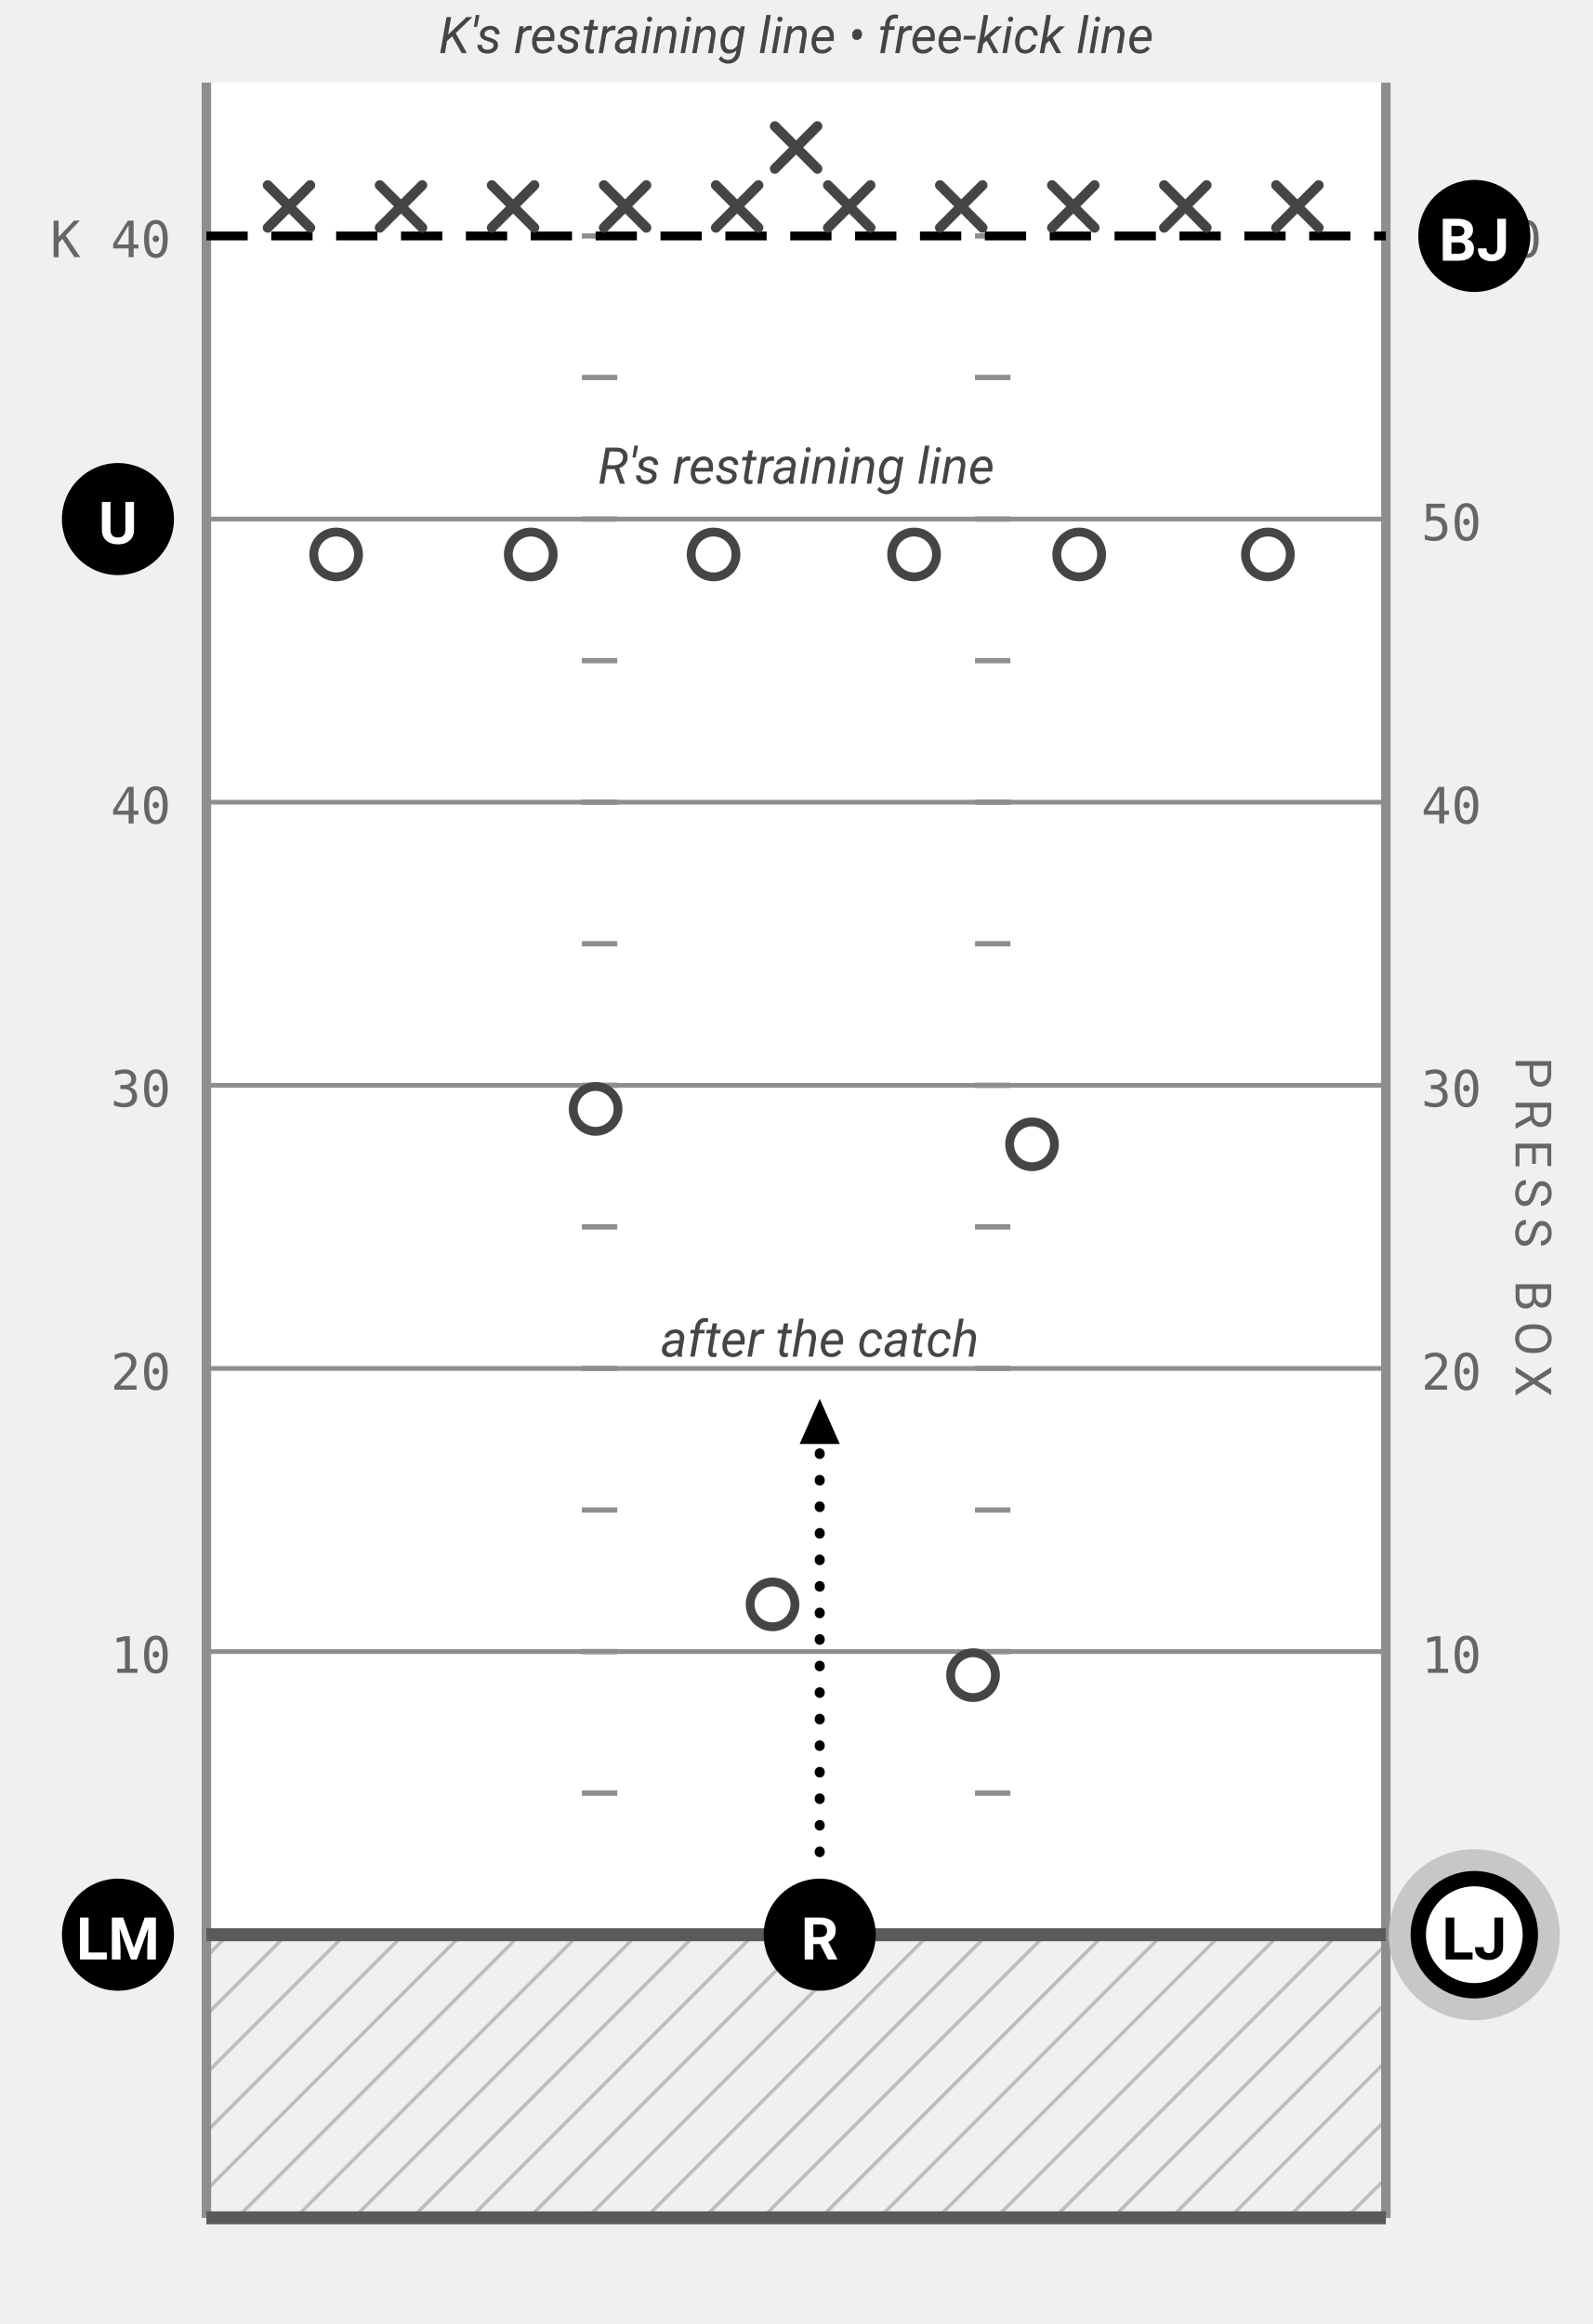
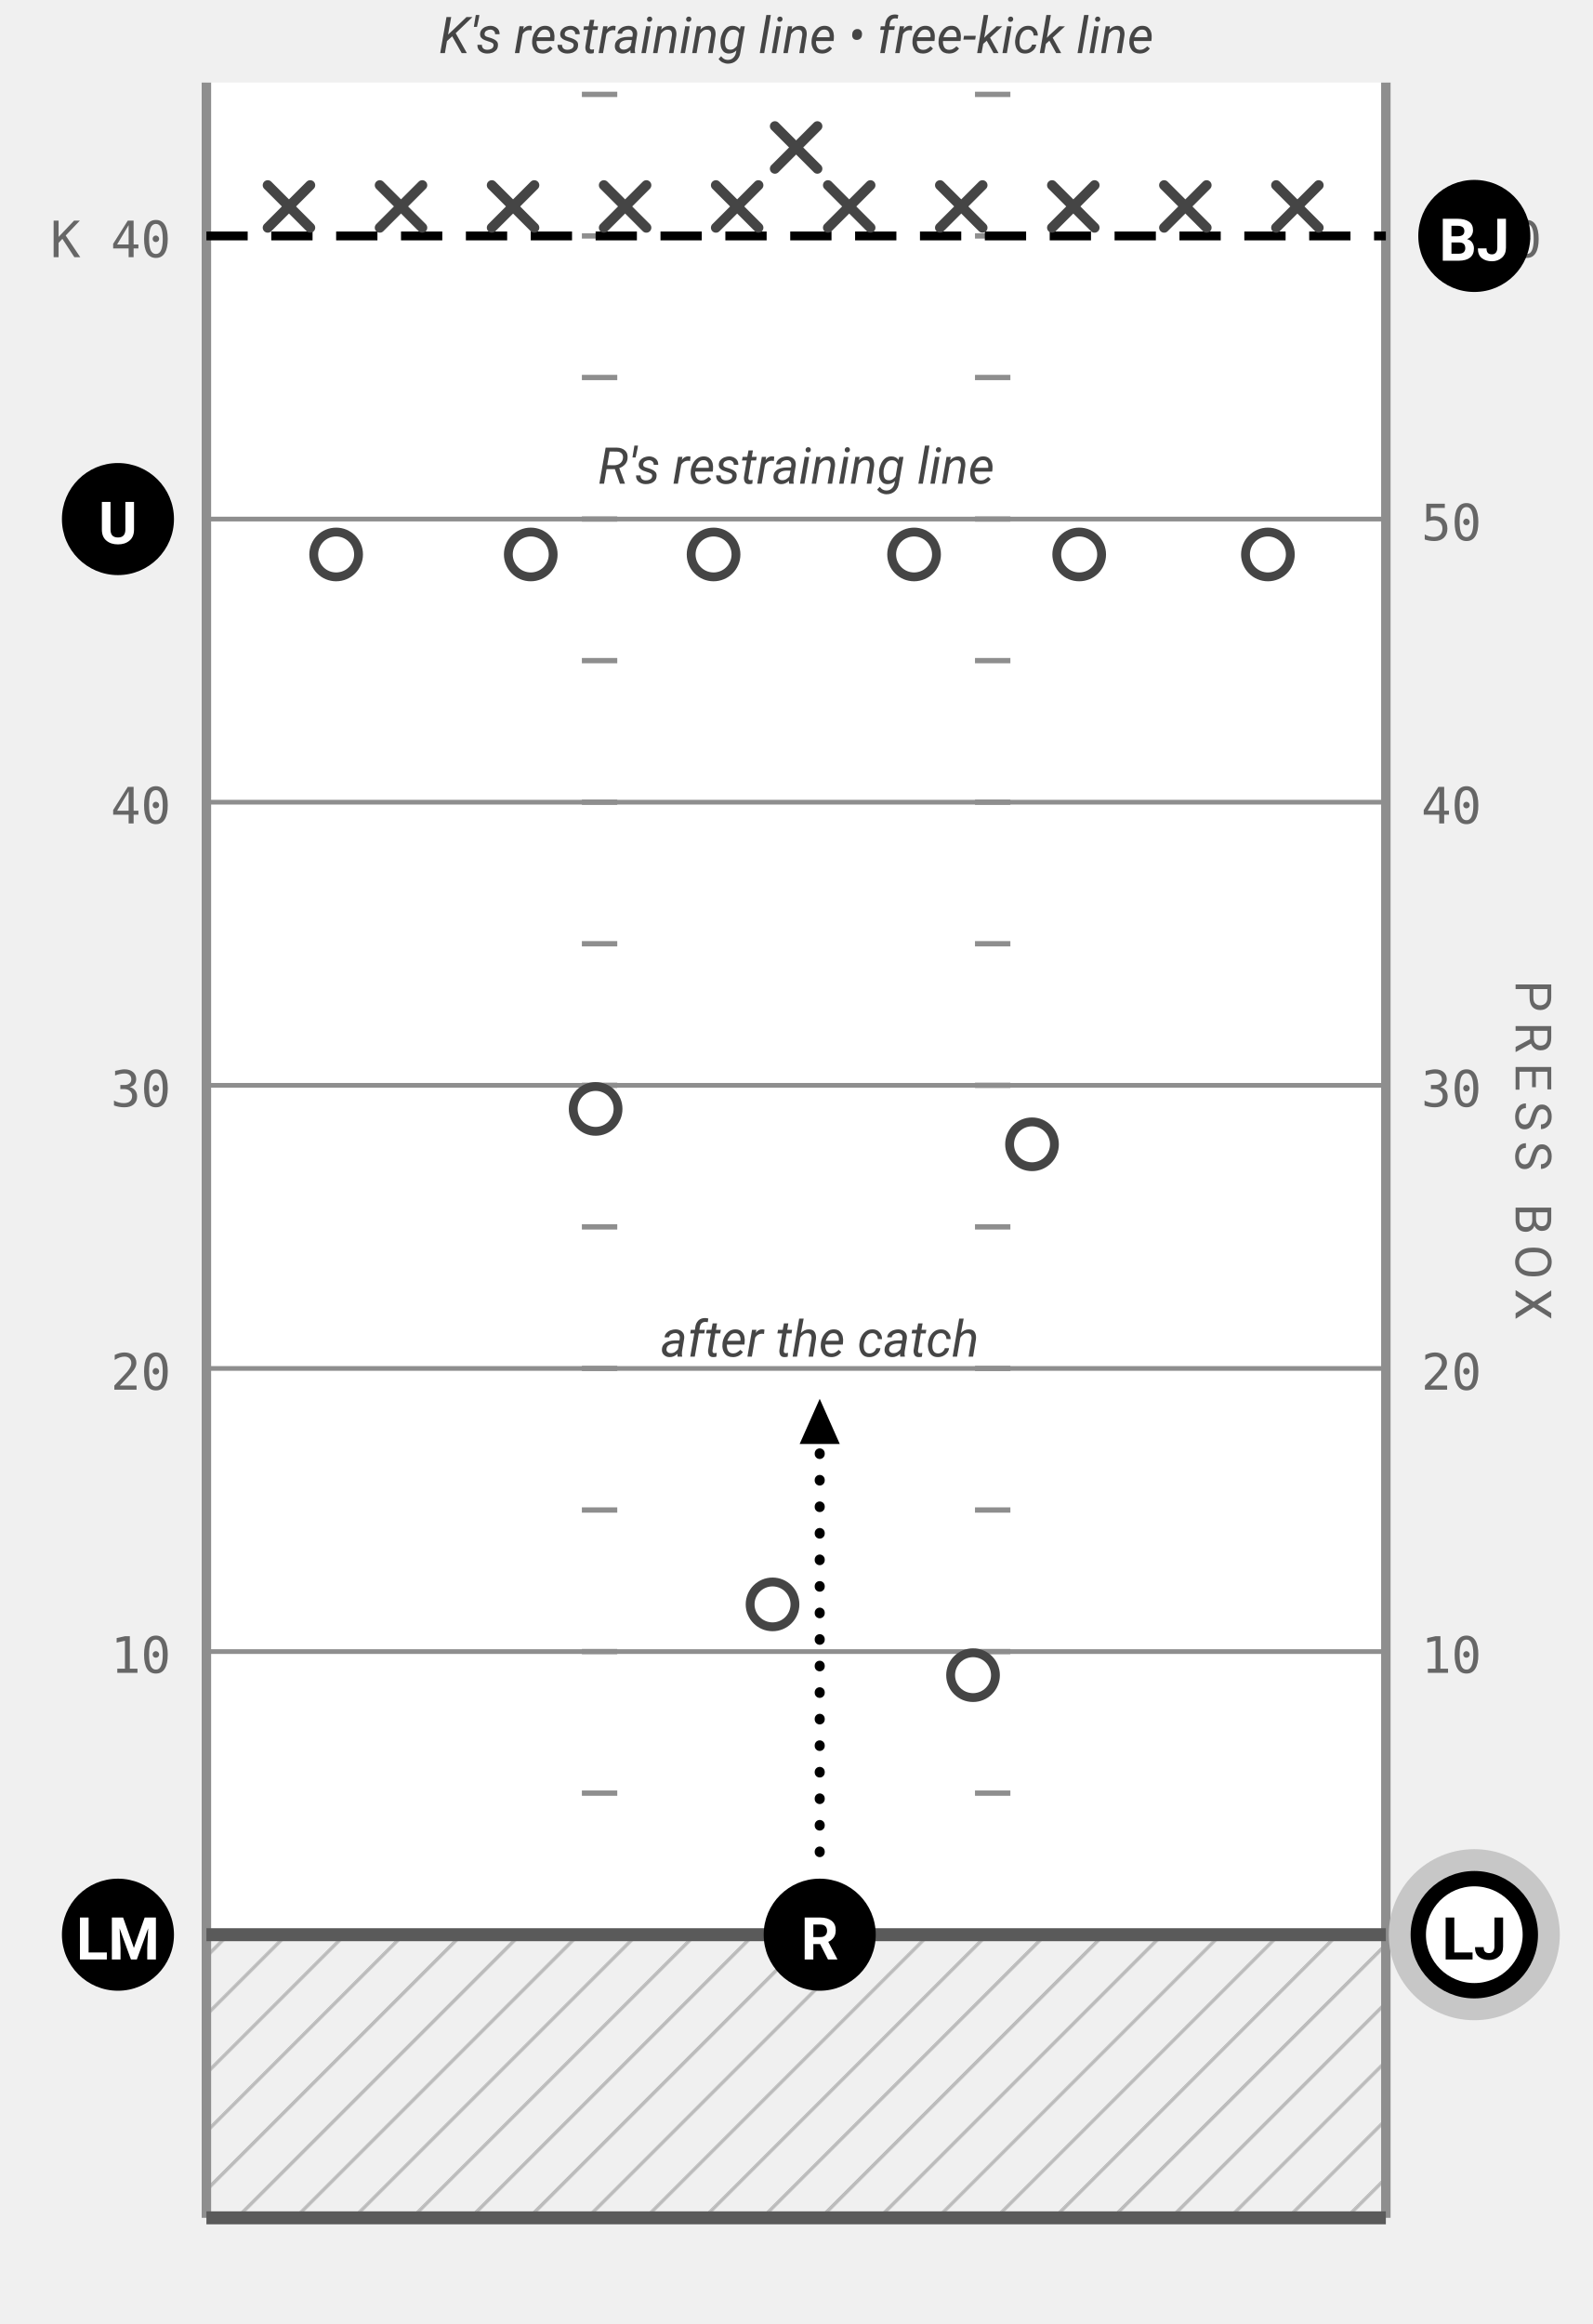
- <svg xmlns="http://www.w3.org/2000/svg" viewBox="0 0 270 394.0" role="img" aria-label="Kickoff — Line Judge position, crew of 5">
+ <svg xmlns="http://www.w3.org/2000/svg" viewBox="0 0 270 394" role="img" aria-label="Kickoff — Line Judge position, crew of 5">
  <style>svg{font-family:system-ui,-apple-system,"Segoe UI",Roboto,"Helvetica Neue",Arial,sans-serif}
.turf{fill:#FFFFFF}
.ez{fill:url(#hz)}
.hl{stroke:#B8B8B8;stroke-width:1.15}
.sl{stroke:#8E8E8E;stroke-width:1.6;fill:none}
.yl{stroke:#8E8E8E;stroke-width:.8;fill:none}
.gl{stroke:#5A5A5A;stroke-width:2.2;fill:none}
.rl{stroke:#000000;stroke-width:1.5;stroke-dasharray:7 4;fill:none}
.hash{stroke:#8E8E8E;stroke-width:.9}
.post{stroke:#000000;stroke-width:3;fill:none;stroke-linecap:round}
.ylab{font-family:ui-monospace,Menlo,Consolas,monospace;font-size:8.5px;fill:#666666}
.ylab.end{text-anchor:end}
.ylab.start{text-anchor:start}
.pb{font-size:8.5px;letter-spacing:.2em;fill:#666666;text-anchor:middle;text-transform:uppercase}
- .note{font-size:8.6px;fill:#454545;font-style:italic}
- .note.middle{text-anchor:middle}
- .note.start{text-anchor:start}
- .note.end{text-anchor:end}
.kp line{stroke:#454545;stroke-width:1.7;stroke-linecap:round}
.rp{fill:none;stroke:#454545;stroke-width:1.5}
.hat-b{fill:#000000}
.hat-w{fill:#FFFFFF;stroke:#000000;stroke-width:2.6}
.halo{fill:#C7C7C7}
.mk{font-size:10px;font-weight:600;text-anchor:middle}
.mk-l{fill:#FFFFFF}
.mk-d{fill:#000000}
.mv{stroke:#000000;stroke-width:1.7;fill:none;stroke-dasharray:.1 4.4;stroke-linecap:round}
- .arh{fill:#000000}</style>
+ .arh{fill:#000000}
+ .mvlab{font-size:8.4px;fill:#454545;text-anchor:middle;font-style:italic}
+ .note{font-size:8.6px;fill:#454545;font-style:italic}
+ .note.middle{text-anchor:middle}
+ .note.start{text-anchor:start}
+ .note.end{text-anchor:end}
+ .flagk{fill:#000000}
+ .flagt{stroke:#000000;stroke-width:1.4;stroke-linecap:round}</style>
  <defs>
    <pattern id="hz" width="7" height="7" patternUnits="userSpaceOnUse" patternTransform="rotate(45)">
      <line x1="0" y1="0" x2="0" y2="7" class="hl" />
    </pattern>
    <marker id="ar" viewBox="0 0 10 10" refX="8" refY="5" markerWidth="5" markerHeight="5" orient="auto-start-reverse">
      <path d="M0,1 L9,5 L0,9 z" class="arh" />
    </marker>
  </defs>
-   <rect x="35.0" y="14.0" width="200.0" height="314.0" class="turf" />
-   <rect x="35.0" y="328.0" width="200.0" height="48.0" class="ez" />
-   <line x1="98.667" y1="40.0" x2="104.667" y2="40.0" class="hash" />
-   <line x1="165.333" y1="40.0" x2="171.333" y2="40.0" class="hash" />
-   <line x1="98.667" y1="64.0" x2="104.667" y2="64.0" class="hash" />
-   <line x1="165.333" y1="64.0" x2="171.333" y2="64.0" class="hash" />
-   <line x1="98.667" y1="88.0" x2="104.667" y2="88.0" class="hash" />
-   <line x1="165.333" y1="88.0" x2="171.333" y2="88.0" class="hash" />
-   <line x1="98.667" y1="112.0" x2="104.667" y2="112.0" class="hash" />
-   <line x1="165.333" y1="112.0" x2="171.333" y2="112.0" class="hash" />
-   <line x1="98.667" y1="136.0" x2="104.667" y2="136.0" class="hash" />
-   <line x1="165.333" y1="136.0" x2="171.333" y2="136.0" class="hash" />
-   <line x1="98.667" y1="160.0" x2="104.667" y2="160.0" class="hash" />
-   <line x1="165.333" y1="160.0" x2="171.333" y2="160.0" class="hash" />
-   <line x1="98.667" y1="184.0" x2="104.667" y2="184.0" class="hash" />
-   <line x1="165.333" y1="184.0" x2="171.333" y2="184.0" class="hash" />
-   <line x1="98.667" y1="208.0" x2="104.667" y2="208.0" class="hash" />
-   <line x1="165.333" y1="208.0" x2="171.333" y2="208.0" class="hash" />
-   <line x1="98.667" y1="232.0" x2="104.667" y2="232.0" class="hash" />
-   <line x1="165.333" y1="232.0" x2="171.333" y2="232.0" class="hash" />
-   <line x1="98.667" y1="256.0" x2="104.667" y2="256.0" class="hash" />
-   <line x1="165.333" y1="256.0" x2="171.333" y2="256.0" class="hash" />
-   <line x1="98.667" y1="280.0" x2="104.667" y2="280.0" class="hash" />
-   <line x1="165.333" y1="280.0" x2="171.333" y2="280.0" class="hash" />
-   <line x1="98.667" y1="304.0" x2="104.667" y2="304.0" class="hash" />
-   <line x1="165.333" y1="304.0" x2="171.333" y2="304.0" class="hash" />
-   <line x1="98.667" y1="328.0" x2="104.667" y2="328.0" class="hash" />
-   <line x1="165.333" y1="328.0" x2="171.333" y2="328.0" class="hash" />
-   <line x1="35.0" y1="14.0" x2="35.0" y2="376.0" class="sl" />
-   <line x1="235.0" y1="14.0" x2="235.0" y2="376.0" class="sl" />
-   <line x1="35.0" y1="88.0" x2="235.0" y2="88.0" class="yl" />
-   <text x="29.0" y="91.6" class="ylab end">50</text>
-   <text x="241.0" y="91.6" class="ylab start">50</text>
-   <line x1="35.0" y1="136.0" x2="235.0" y2="136.0" class="yl" />
-   <text x="29.0" y="139.6" class="ylab end">40</text>
-   <text x="241.0" y="139.6" class="ylab start">40</text>
-   <line x1="35.0" y1="184.0" x2="235.0" y2="184.0" class="yl" />
-   <text x="29.0" y="187.6" class="ylab end">30</text>
-   <text x="241.0" y="187.6" class="ylab start">30</text>
-   <line x1="35.0" y1="232.0" x2="235.0" y2="232.0" class="yl" />
-   <text x="29.0" y="235.6" class="ylab end">20</text>
-   <text x="241.0" y="235.6" class="ylab start">20</text>
-   <line x1="35.0" y1="280.0" x2="235.0" y2="280.0" class="yl" />
-   <text x="29.0" y="283.6" class="ylab end">10</text>
-   <text x="241.0" y="283.6" class="ylab start">10</text>
-   <line x1="35.0" y1="40.0" x2="235.0" y2="40.0" class="rl" />
-   <text x="29.0" y="43.6" class="ylab end">K 40</text>
-   <text x="241.0" y="43.6" class="ylab start">K 40</text>
-   <line x1="35.0" y1="328.0" x2="235.0" y2="328.0" class="gl" />
-   <text x="29.0" y="331.6" class="ylab end">G</text>
-   <text x="241.0" y="331.6" class="ylab start">G</text>
-   <line x1="35.0" y1="376.0" x2="235.0" y2="376.0" class="gl" />
-   <text x="135.0" y="9.0" class="note middle">K's restraining line • free-kick line</text>
-   <text x="135.0" y="82.0" class="note middle">R's restraining line</text>
-   <text x="257.0" y="208.0" class="pb" transform="rotate(90 257.0 208.0)">PRESS BOX</text>
+   <rect x="35" y="14" width="200" height="314" class="turf" />
+   <rect x="35" y="328" width="200" height="48" class="ez" />
+   <line x1="98.67" y1="16" x2="104.67" y2="16" class="hash" />
+   <line x1="165.33" y1="16" x2="171.33" y2="16" class="hash" />
+   <line x1="98.67" y1="40" x2="104.67" y2="40" class="hash" />
+   <line x1="165.33" y1="40" x2="171.33" y2="40" class="hash" />
+   <line x1="98.67" y1="64" x2="104.67" y2="64" class="hash" />
+   <line x1="165.33" y1="64" x2="171.33" y2="64" class="hash" />
+   <line x1="98.67" y1="88" x2="104.67" y2="88" class="hash" />
+   <line x1="165.33" y1="88" x2="171.33" y2="88" class="hash" />
+   <line x1="98.67" y1="112" x2="104.67" y2="112" class="hash" />
+   <line x1="165.33" y1="112" x2="171.33" y2="112" class="hash" />
+   <line x1="98.67" y1="136" x2="104.67" y2="136" class="hash" />
+   <line x1="165.33" y1="136" x2="171.33" y2="136" class="hash" />
+   <line x1="98.67" y1="160" x2="104.67" y2="160" class="hash" />
+   <line x1="165.33" y1="160" x2="171.33" y2="160" class="hash" />
+   <line x1="98.67" y1="184" x2="104.67" y2="184" class="hash" />
+   <line x1="165.33" y1="184" x2="171.33" y2="184" class="hash" />
+   <line x1="98.67" y1="208" x2="104.67" y2="208" class="hash" />
+   <line x1="165.33" y1="208" x2="171.33" y2="208" class="hash" />
+   <line x1="98.67" y1="232" x2="104.67" y2="232" class="hash" />
+   <line x1="165.33" y1="232" x2="171.33" y2="232" class="hash" />
+   <line x1="98.67" y1="256" x2="104.67" y2="256" class="hash" />
+   <line x1="165.33" y1="256" x2="171.33" y2="256" class="hash" />
+   <line x1="98.67" y1="280" x2="104.67" y2="280" class="hash" />
+   <line x1="165.33" y1="280" x2="171.33" y2="280" class="hash" />
+   <line x1="98.67" y1="304" x2="104.67" y2="304" class="hash" />
+   <line x1="165.33" y1="304" x2="171.33" y2="304" class="hash" />
+   <line x1="98.67" y1="328" x2="104.67" y2="328" class="hash" />
+   <line x1="165.33" y1="328" x2="171.33" y2="328" class="hash" />
+   <line x1="35" y1="14" x2="35" y2="376" class="sl" />
+   <line x1="235" y1="14" x2="235" y2="376" class="sl" />
+   <line x1="35" y1="88" x2="235" y2="88" class="yl" />
+   <text x="29" y="91.6" class="ylab end">50</text>
+   <text x="241" y="91.6" class="ylab start">50</text>
+   <line x1="35" y1="136" x2="235" y2="136" class="yl" />
+   <text x="29" y="139.6" class="ylab end">40</text>
+   <text x="241" y="139.6" class="ylab start">40</text>
+   <line x1="35" y1="184" x2="235" y2="184" class="yl" />
+   <text x="29" y="187.6" class="ylab end">30</text>
+   <text x="241" y="187.6" class="ylab start">30</text>
+   <line x1="35" y1="232" x2="235" y2="232" class="yl" />
+   <text x="29" y="235.6" class="ylab end">20</text>
+   <text x="241" y="235.6" class="ylab start">20</text>
+   <line x1="35" y1="280" x2="235" y2="280" class="yl" />
+   <text x="29" y="283.6" class="ylab end">10</text>
+   <text x="241" y="283.6" class="ylab start">10</text>
+   <line x1="35" y1="40" x2="235" y2="40" class="rl" />
+   <text x="29" y="43.6" class="ylab end">K 40</text>
+   <text x="241" y="43.6" class="ylab start">K 40</text>
+   <line x1="35" y1="328" x2="235" y2="328" class="gl" />
+   <text x="29" y="331.6" class="ylab end">G</text>
+   <text x="241" y="331.6" class="ylab start">G</text>
+   <line x1="35" y1="376" x2="235" y2="376" class="gl" />
+   <text x="257" y="195" class="pb" transform="rotate(90 257 195)">PRESS BOX</text>
  <g class="kp">
    <line x1="45.4" y1="31.4" x2="52.6" y2="38.6" />
    <line x1="45.4" y1="38.6" x2="52.6" y2="31.4" />
  </g>
  <g class="kp">
    <line x1="64.4" y1="31.4" x2="71.6" y2="38.6" />
    <line x1="64.4" y1="38.6" x2="71.6" y2="31.4" />
  </g>
  <g class="kp">
    <line x1="83.4" y1="31.4" x2="90.6" y2="38.6" />
    <line x1="83.4" y1="38.6" x2="90.6" y2="31.4" />
  </g>
  <g class="kp">
    <line x1="102.4" y1="31.4" x2="109.6" y2="38.6" />
    <line x1="102.4" y1="38.6" x2="109.6" y2="31.4" />
  </g>
  <g class="kp">
    <line x1="121.4" y1="31.4" x2="128.6" y2="38.6" />
    <line x1="121.4" y1="38.6" x2="128.6" y2="31.4" />
  </g>
  <g class="kp">
    <line x1="140.4" y1="31.4" x2="147.6" y2="38.6" />
    <line x1="140.4" y1="38.6" x2="147.6" y2="31.4" />
  </g>
  <g class="kp">
    <line x1="159.4" y1="31.4" x2="166.6" y2="38.6" />
    <line x1="159.4" y1="38.6" x2="166.6" y2="31.4" />
  </g>
  <g class="kp">
    <line x1="178.4" y1="31.4" x2="185.6" y2="38.6" />
    <line x1="178.4" y1="38.6" x2="185.6" y2="31.4" />
  </g>
  <g class="kp">
    <line x1="197.4" y1="31.4" x2="204.6" y2="38.6" />
    <line x1="197.4" y1="38.6" x2="204.6" y2="31.4" />
  </g>
  <g class="kp">
    <line x1="216.4" y1="31.4" x2="223.6" y2="38.6" />
    <line x1="216.4" y1="38.6" x2="223.6" y2="31.4" />
  </g>
  <g class="kp">
    <line x1="131.4" y1="21.4" x2="138.6" y2="28.6" />
    <line x1="131.4" y1="28.6" x2="138.6" y2="21.4" />
  </g>
-   <circle cx="57.0" cy="94.0" r="3.8" class="rp" />
-   <circle cx="90.0" cy="94.0" r="3.8" class="rp" />
-   <circle cx="121.0" cy="94.0" r="3.8" class="rp" />
-   <circle cx="155.0" cy="94.0" r="3.8" class="rp" />
-   <circle cx="183.0" cy="94.0" r="3.8" class="rp" />
-   <circle cx="215.0" cy="94.0" r="3.8" class="rp" />
-   <circle cx="101.0" cy="188.0" r="3.8" class="rp" />
-   <circle cx="175.0" cy="194.0" r="3.8" class="rp" />
-   <circle cx="131.0" cy="272.0" r="3.8" class="rp" />
-   <circle cx="165.0" cy="284.0" r="3.8" class="rp" />
+   <circle cx="57" cy="94" r="3.8" class="rp" />
+   <circle cx="90" cy="94" r="3.8" class="rp" />
+   <circle cx="121" cy="94" r="3.8" class="rp" />
+   <circle cx="155" cy="94" r="3.8" class="rp" />
+   <circle cx="183" cy="94" r="3.8" class="rp" />
+   <circle cx="215" cy="94" r="3.8" class="rp" />
+   <circle cx="101" cy="188" r="3.8" class="rp" />
+   <circle cx="175" cy="194" r="3.8" class="rp" />
+   <circle cx="131" cy="272" r="3.8" class="rp" />
+   <circle cx="165" cy="284" r="3.8" class="rp" />
  <g>
-     <circle cx="250.0" cy="40.0" r="9.5" class="hat-b" />
-     <text x="250.0" y="44.2" class="mk mk-l">BJ</text>
+     <circle cx="250" cy="40" r="9.5" class="hat-b" />
+     <text x="250" y="44.2" class="mk mk-l">BJ</text>
  </g>
  <g>
-     <circle cx="20.0" cy="88.0" r="9.5" class="hat-b" />
-     <text x="20.0" y="92.2" class="mk mk-l">U</text>
+     <circle cx="20" cy="88" r="9.5" class="hat-b" />
+     <text x="20" y="92.2" class="mk mk-l">U</text>
  </g>
  <g>
-     <circle cx="139.0" cy="328.0" r="9.5" class="hat-b" />
-     <text x="139.0" y="332.2" class="mk mk-l">R</text>
+     <circle cx="139" cy="328" r="9.5" class="hat-b" />
+     <text x="139" y="332.2" class="mk mk-l">R</text>
  </g>
  <g>
-     <circle cx="20.0" cy="328.0" r="9.5" class="hat-b" />
-     <text x="20.0" y="332.2" class="mk mk-l">LM</text>
+     <circle cx="20" cy="328" r="9.5" class="hat-b" />
+     <text x="20" y="332.2" class="mk mk-l">LM</text>
  </g>
  <g class="you">
-     <circle cx="250.0" cy="328.0" r="14.5" class="halo" />
-     <circle cx="250.0" cy="328.0" r="9.5" class="hat-w" />
-     <text x="250.0" y="332.2" class="mk mk-d">LJ</text>
+     <circle cx="250" cy="328" r="14.5" class="halo" />
+     <circle cx="250" cy="328" r="9.5" class="hat-w" />
+     <text x="250" y="332.2" class="mk mk-d">LJ</text>
  </g>
-   <path d="M 139.0 314.0 L 139.0 238.0" class="mv" marker-end="url(#ar)" />
-   <text x="139.0" y="230.0" class="note middle">after the catch</text>
+   <path d="M 139 314 L 139 238" class="mv" marker-end="url(#ar)" />
+   <text x="135" y="9" class="note middle">K's restraining line • free-kick line</text>
+   <text x="135" y="82" class="note middle">R's restraining line</text>
+   <text x="139" y="230" class="note middle">after the catch</text>
</svg>
